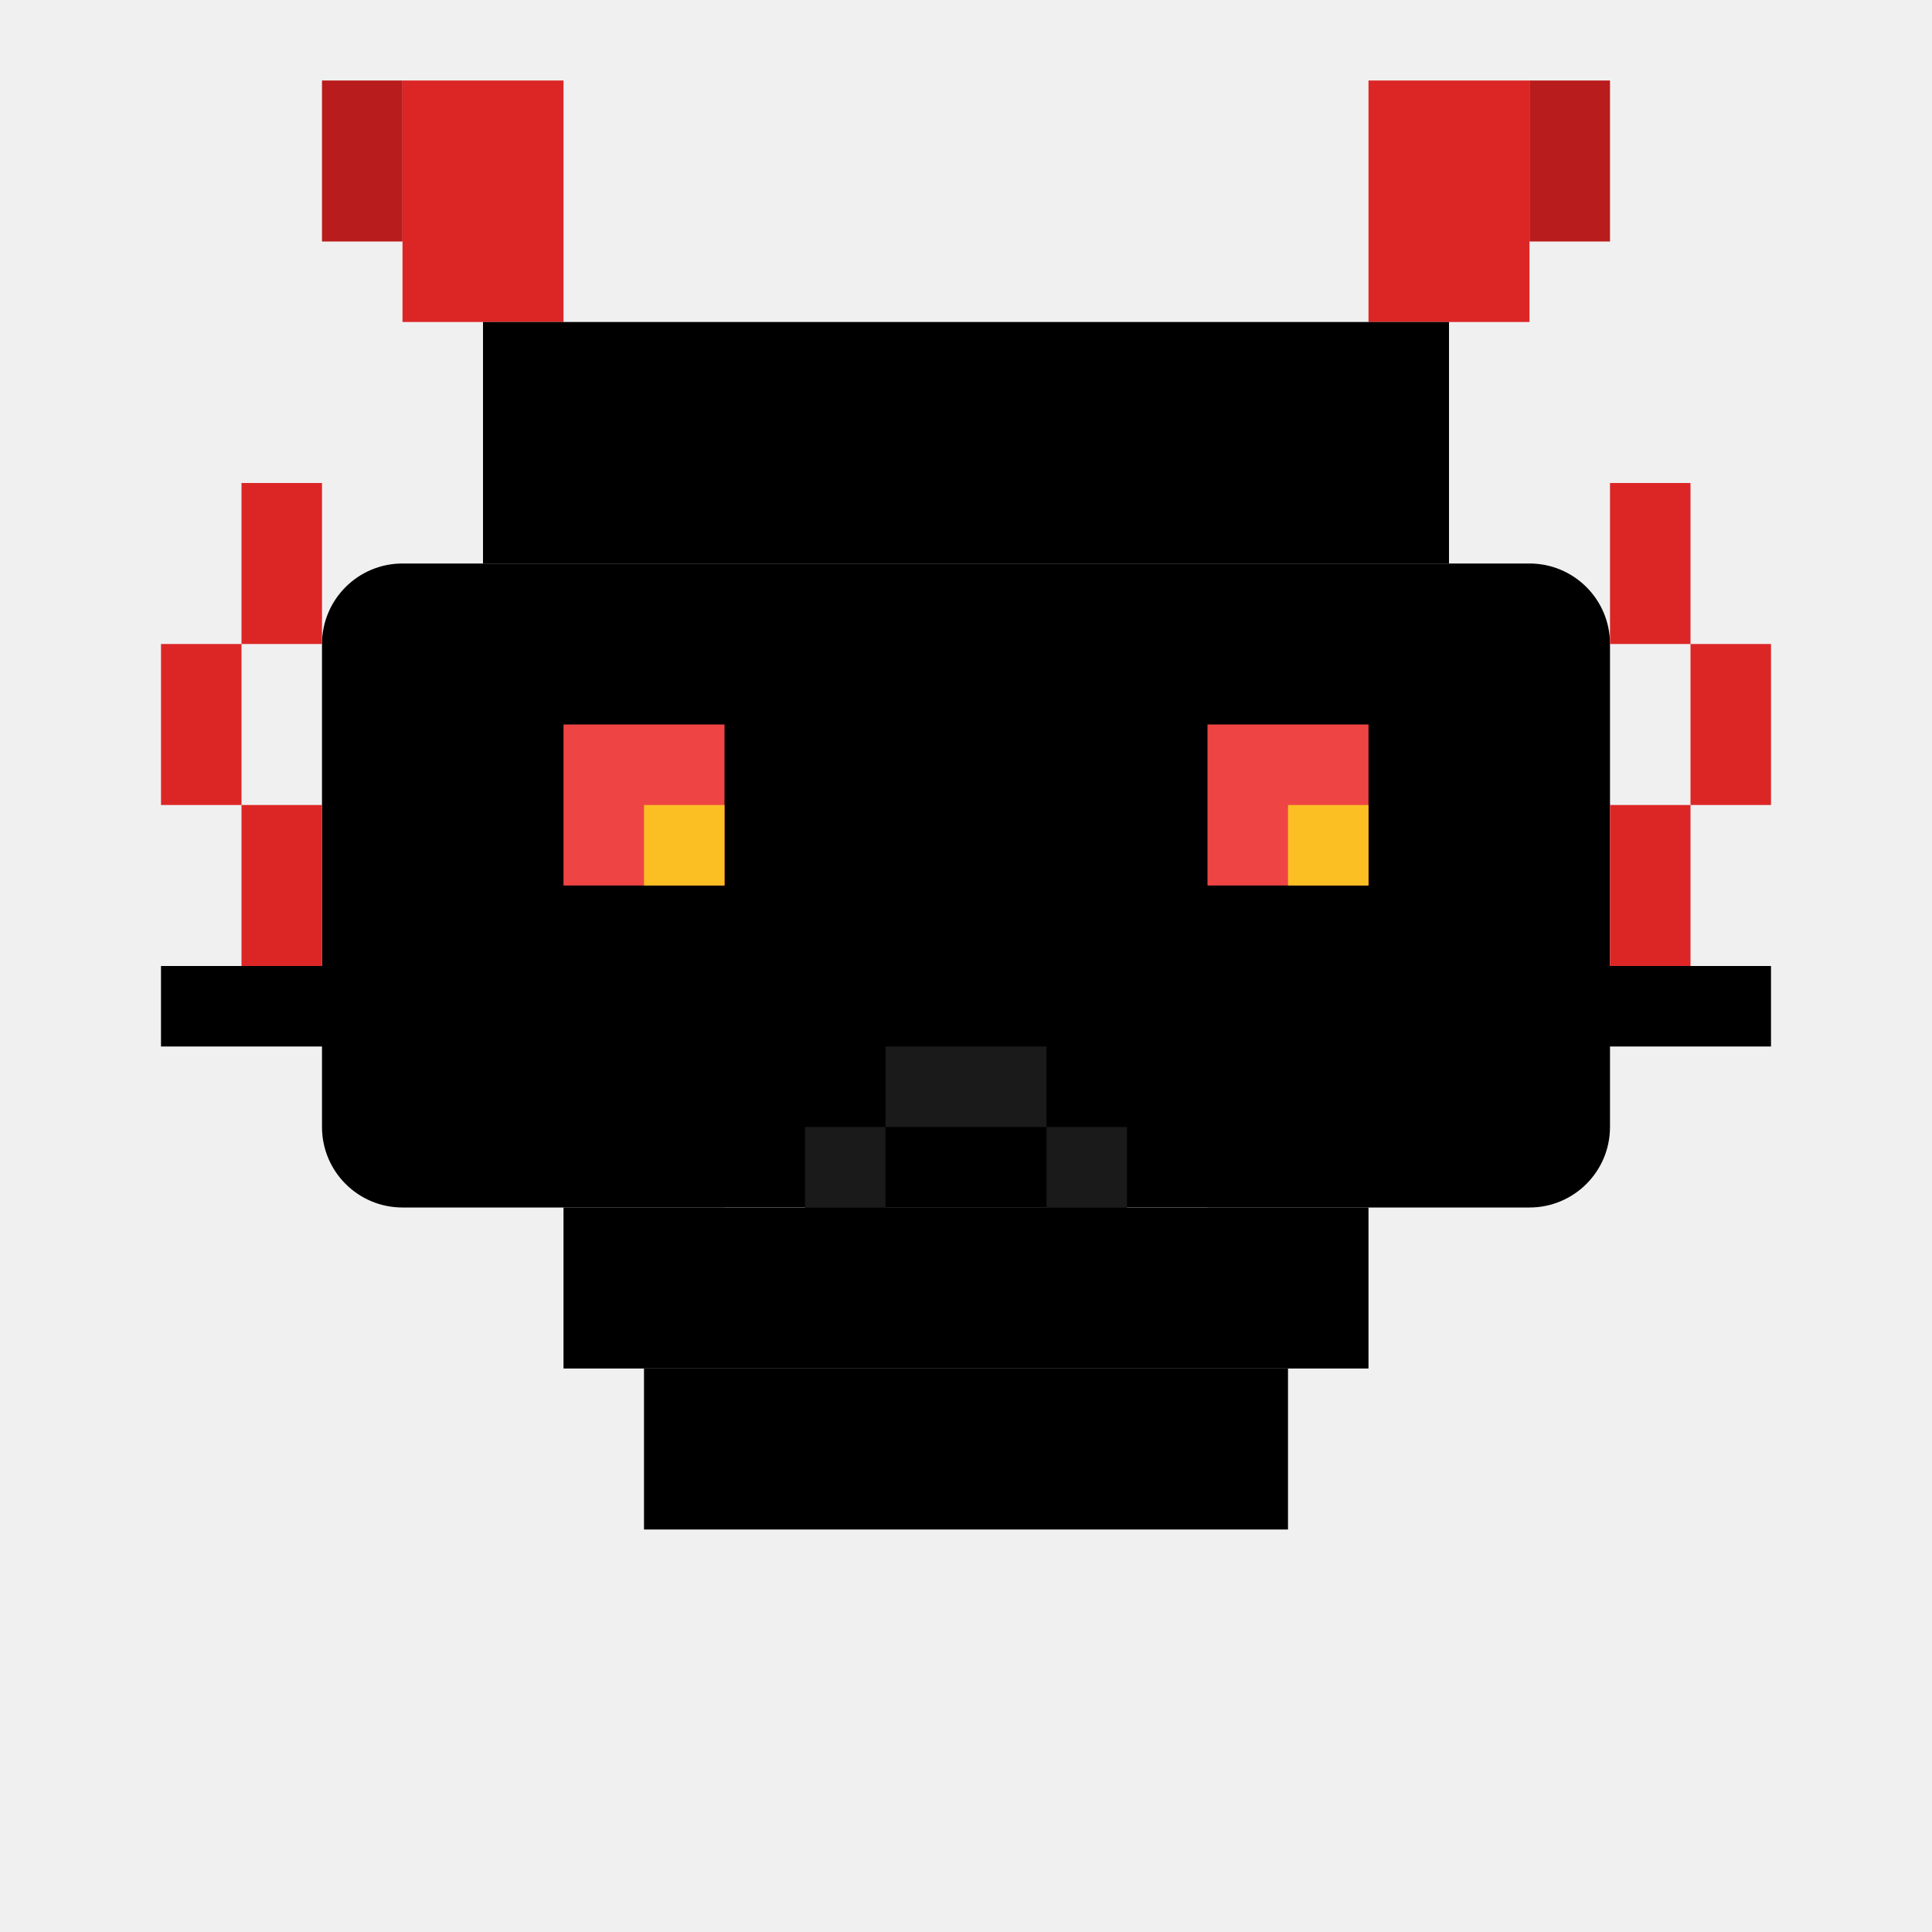
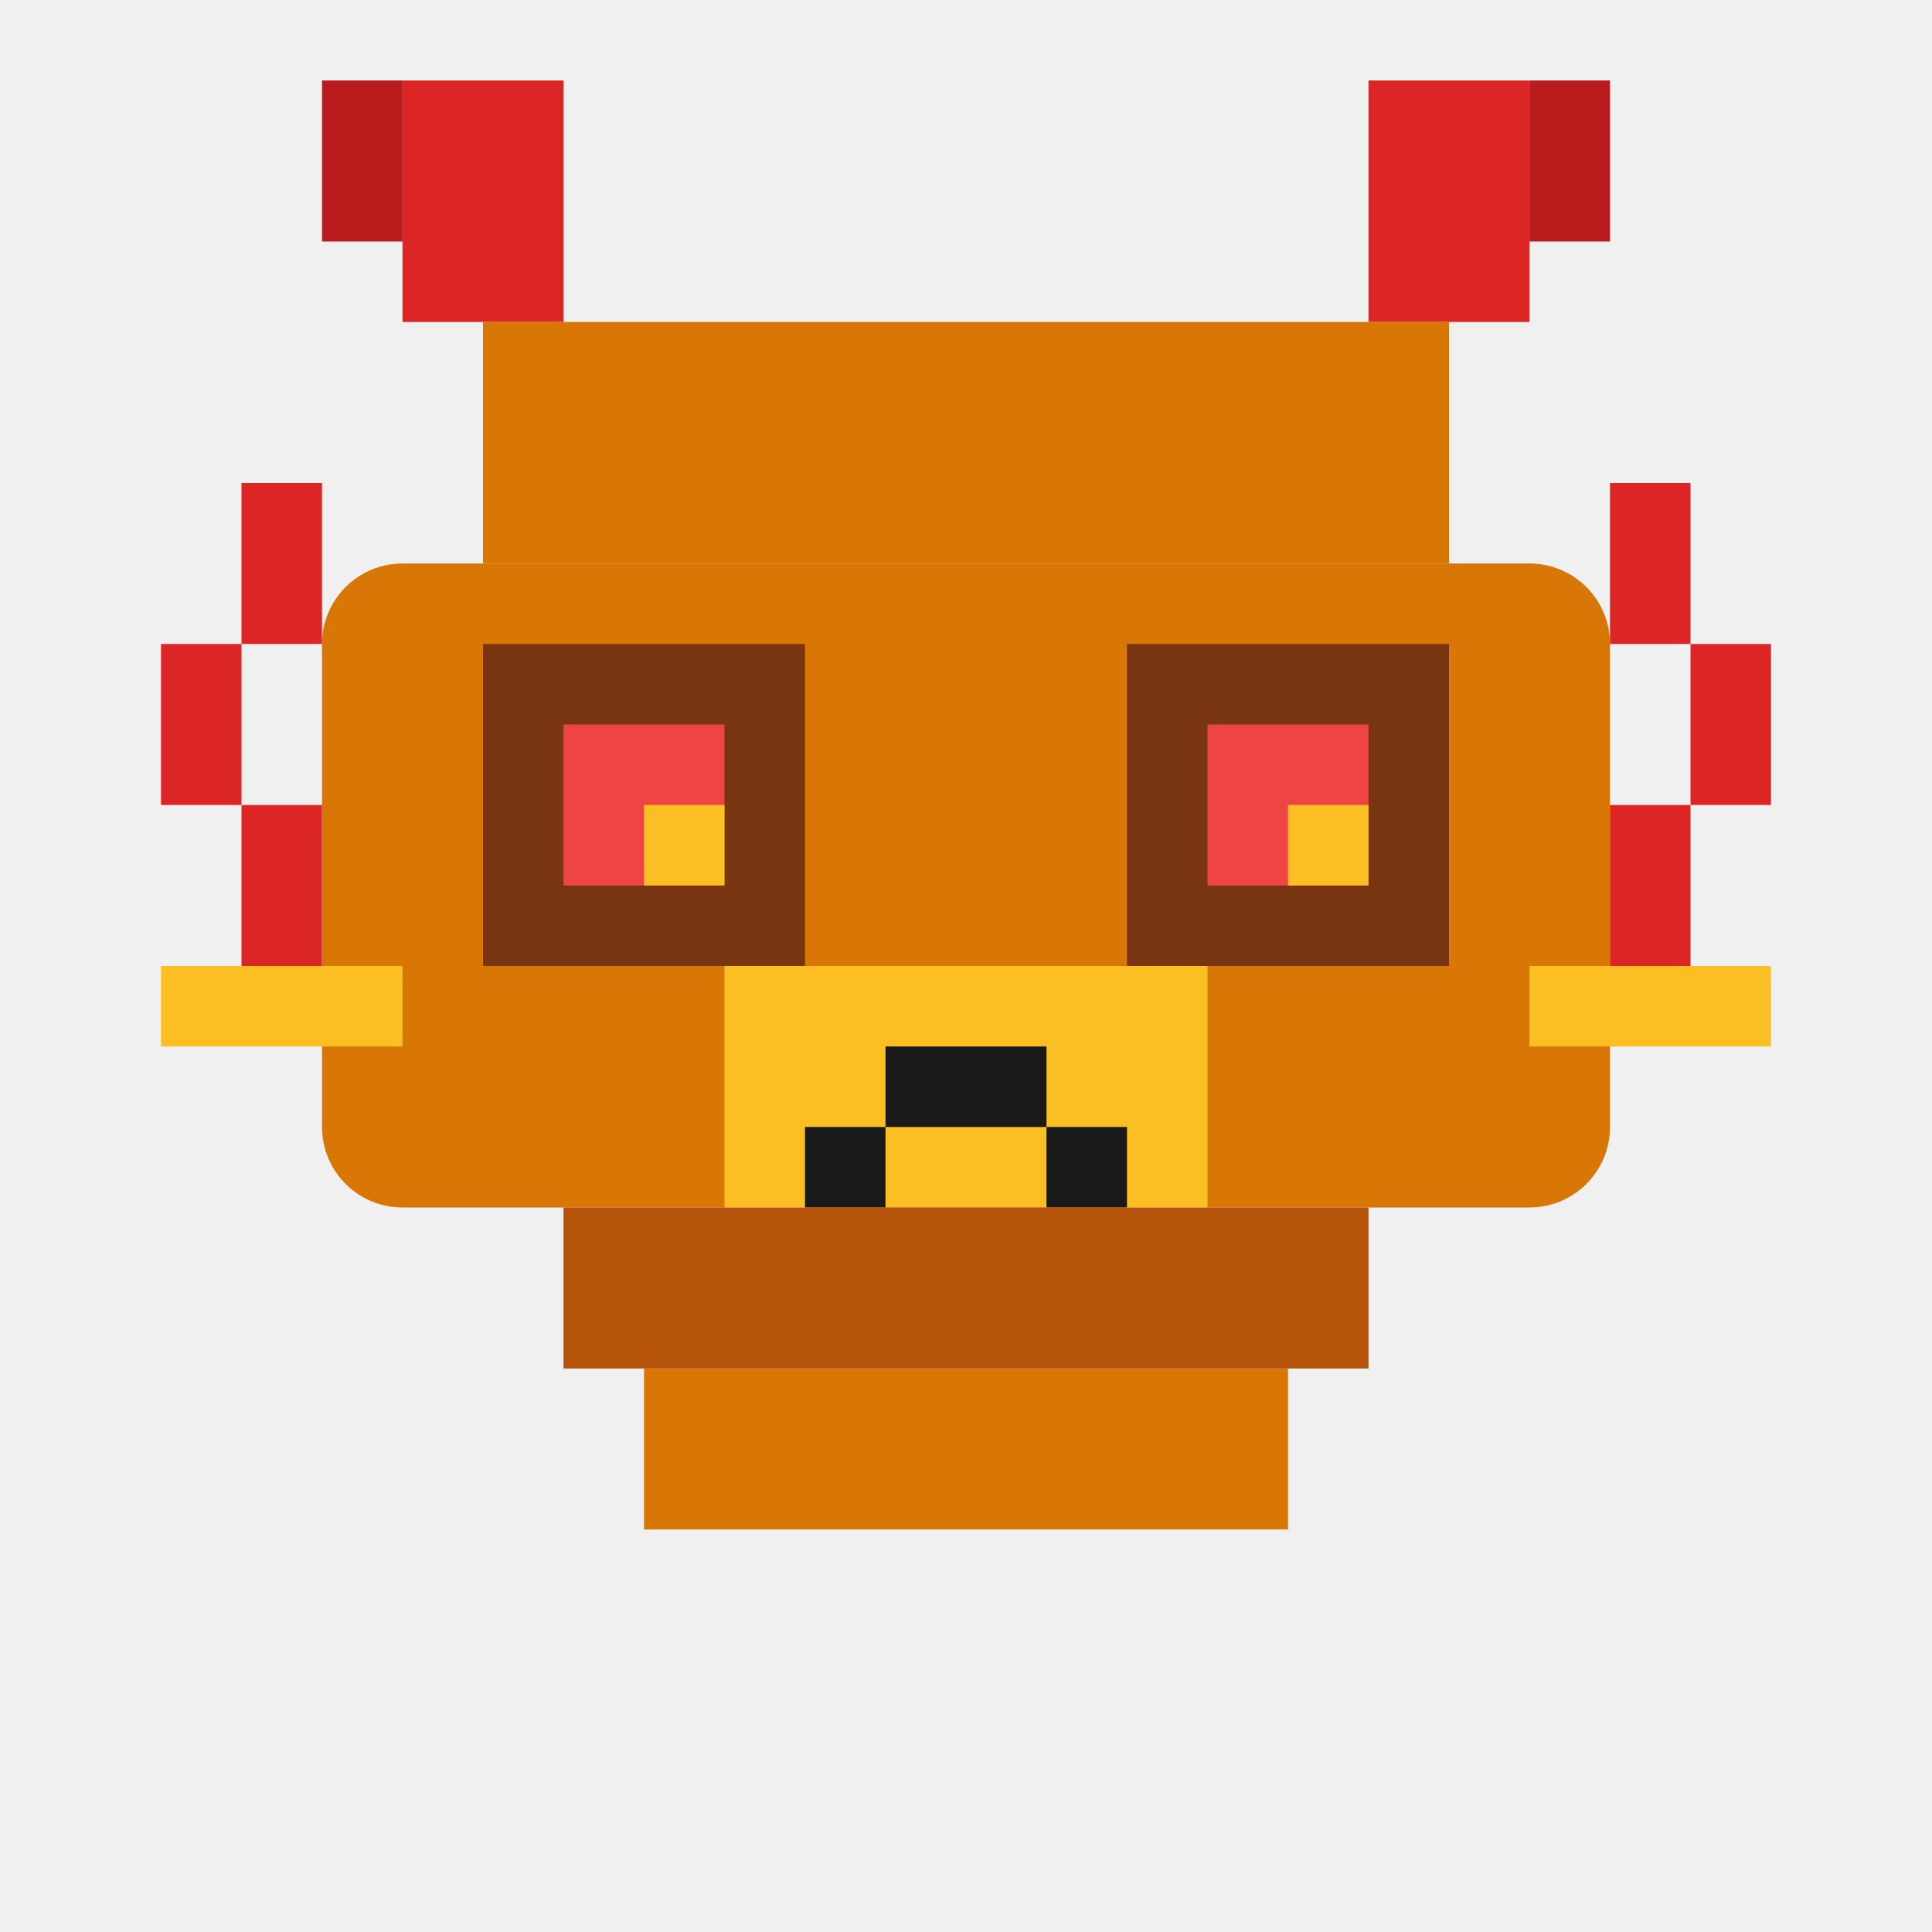
<svg xmlns="http://www.w3.org/2000/svg" viewBox="0 0 24 24" width="512" height="512">
  <rect x="5" y="1" width="2" height="3" fill="#dc2626" />
  <rect x="17" y="1" width="2" height="3" fill="#dc2626" />
  <rect x="4" y="1" width="1" height="2" fill="#b91c1c" />
  <rect x="19" y="1" width="1" height="2" fill="#b91c1c" />
-   <rect x="6" y="4" width="12" height="3" fill="${LEG_COLOR}" />
-   <rect x="4" y="7" width="16" height="8" rx="1" fill="${LEG_COLOR}" />
-   <rect x="6" y="8" width="4" height="4" fill="${LEG_BG}" />
-   <rect x="14" y="8" width="4" height="4" fill="${LEG_BG}" />
+   <rect x="6" y="4" width="12" height="3" fill="#d97706" />
+   <rect x="4" y="7" width="16" height="8" rx="1" fill="#d97706" />
+   <rect x="6" y="8" width="4" height="4" fill="#78350f" />
+   <rect x="14" y="8" width="4" height="4" fill="#78350f" />
  <rect x="7" y="9" width="2" height="2" fill="#ef4444" />
  <rect x="15" y="9" width="2" height="2" fill="#ef4444" />
  <rect x="8" y="10" width="1" height="1" fill="#fbbf24" />
  <rect x="16" y="10" width="1" height="1" fill="#fbbf24" />
-   <rect x="9" y="12" width="6" height="3" fill="${LEG_ACCENT}" />
+   <rect x="9" y="12" width="6" height="3" fill="#fbbf24" />
  <rect x="11" y="13" width="2" height="1" fill="#1a1a1a" />
  <rect x="10" y="14" width="1" height="1" fill="#1a1a1a" />
  <rect x="13" y="14" width="1" height="1" fill="#1a1a1a" />
  <rect x="9" y="15" width="1" height="1" fill="#fff" />
  <rect x="14" y="15" width="1" height="1" fill="#fff" />
  <rect x="3" y="6" width="1" height="2" fill="#dc2626" />
  <rect x="20" y="6" width="1" height="2" fill="#dc2626" />
  <rect x="2" y="8" width="1" height="2" fill="#dc2626" />
  <rect x="21" y="8" width="1" height="2" fill="#dc2626" />
  <rect x="3" y="10" width="1" height="2" fill="#dc2626" />
  <rect x="20" y="10" width="1" height="2" fill="#dc2626" />
-   <rect x="7" y="15" width="10" height="2" fill="${LEG_DARK}" />
-   <rect x="8" y="17" width="8" height="2" fill="${LEG_COLOR}" />
-   <rect x="2" y="12" width="3" height="1" fill="${LEG_ACCENT}" />
-   <rect x="19" y="12" width="3" height="1" fill="${LEG_ACCENT}" />
+   <rect x="7" y="15" width="10" height="2" fill="#b45309" />
+   <rect x="8" y="17" width="8" height="2" fill="#d97706" />
+   <rect x="2" y="12" width="3" height="1" fill="#fbbf24" />
+   <rect x="19" y="12" width="3" height="1" fill="#fbbf24" />
</svg>
